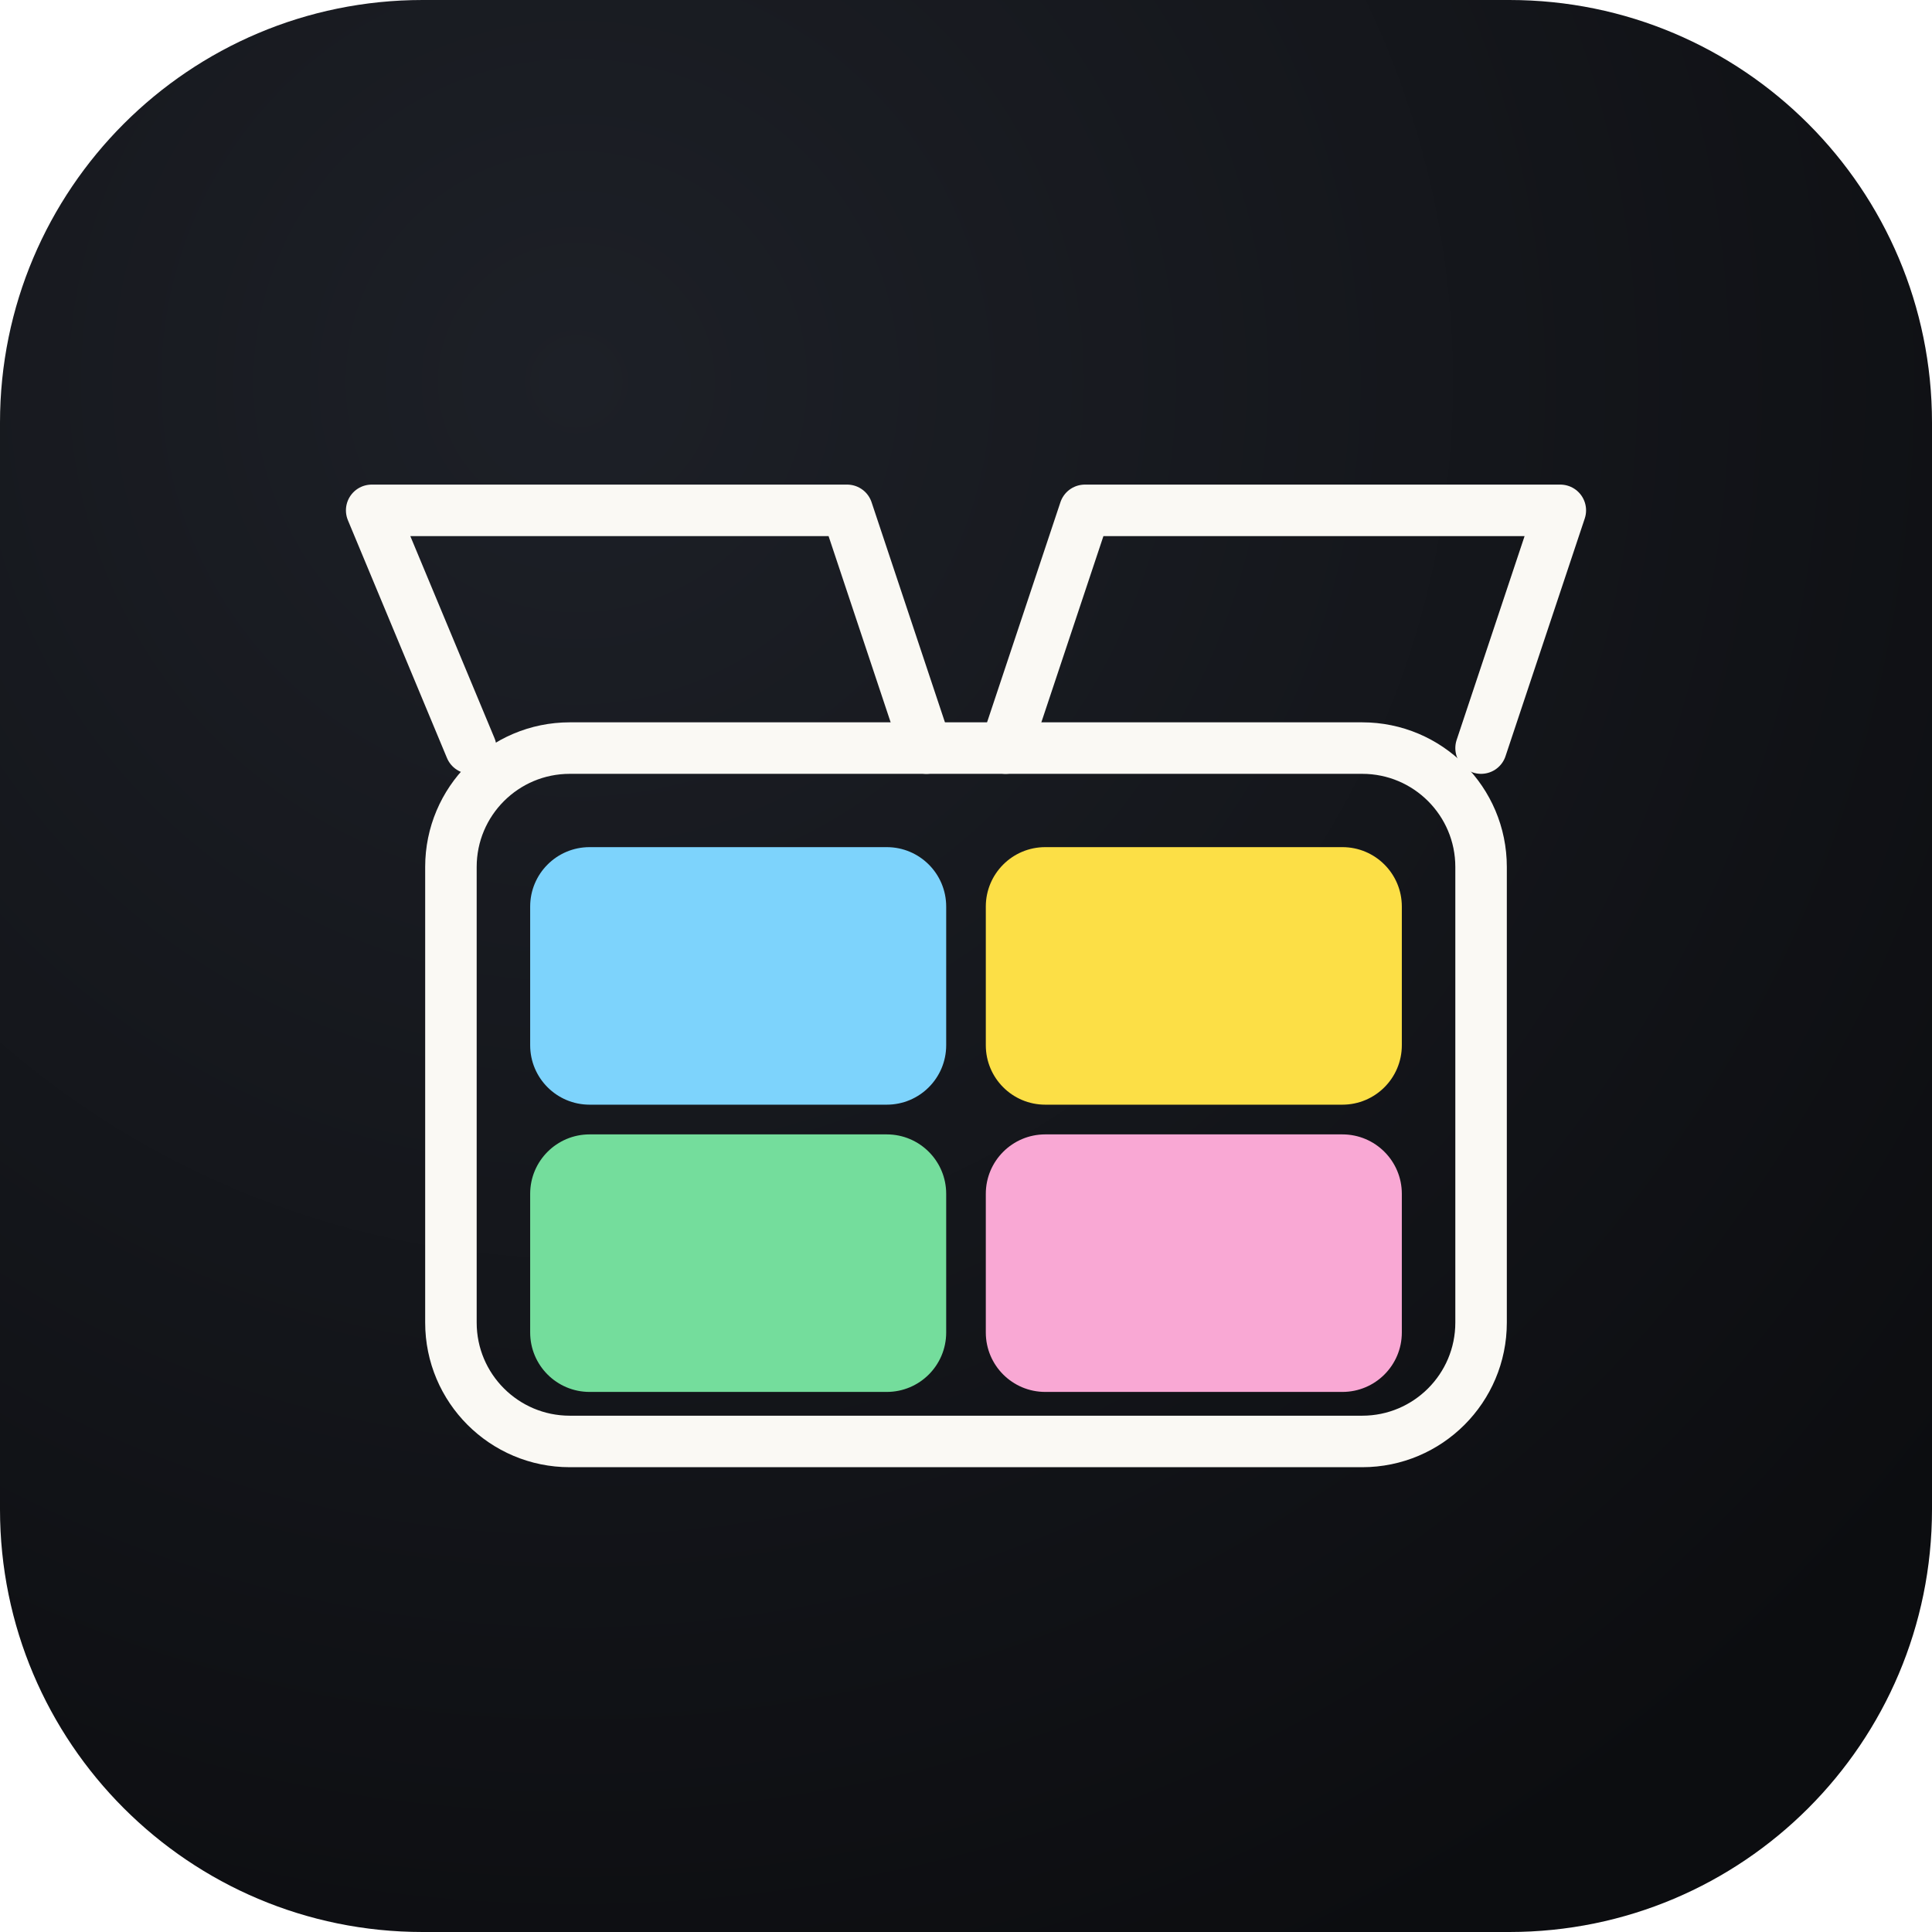
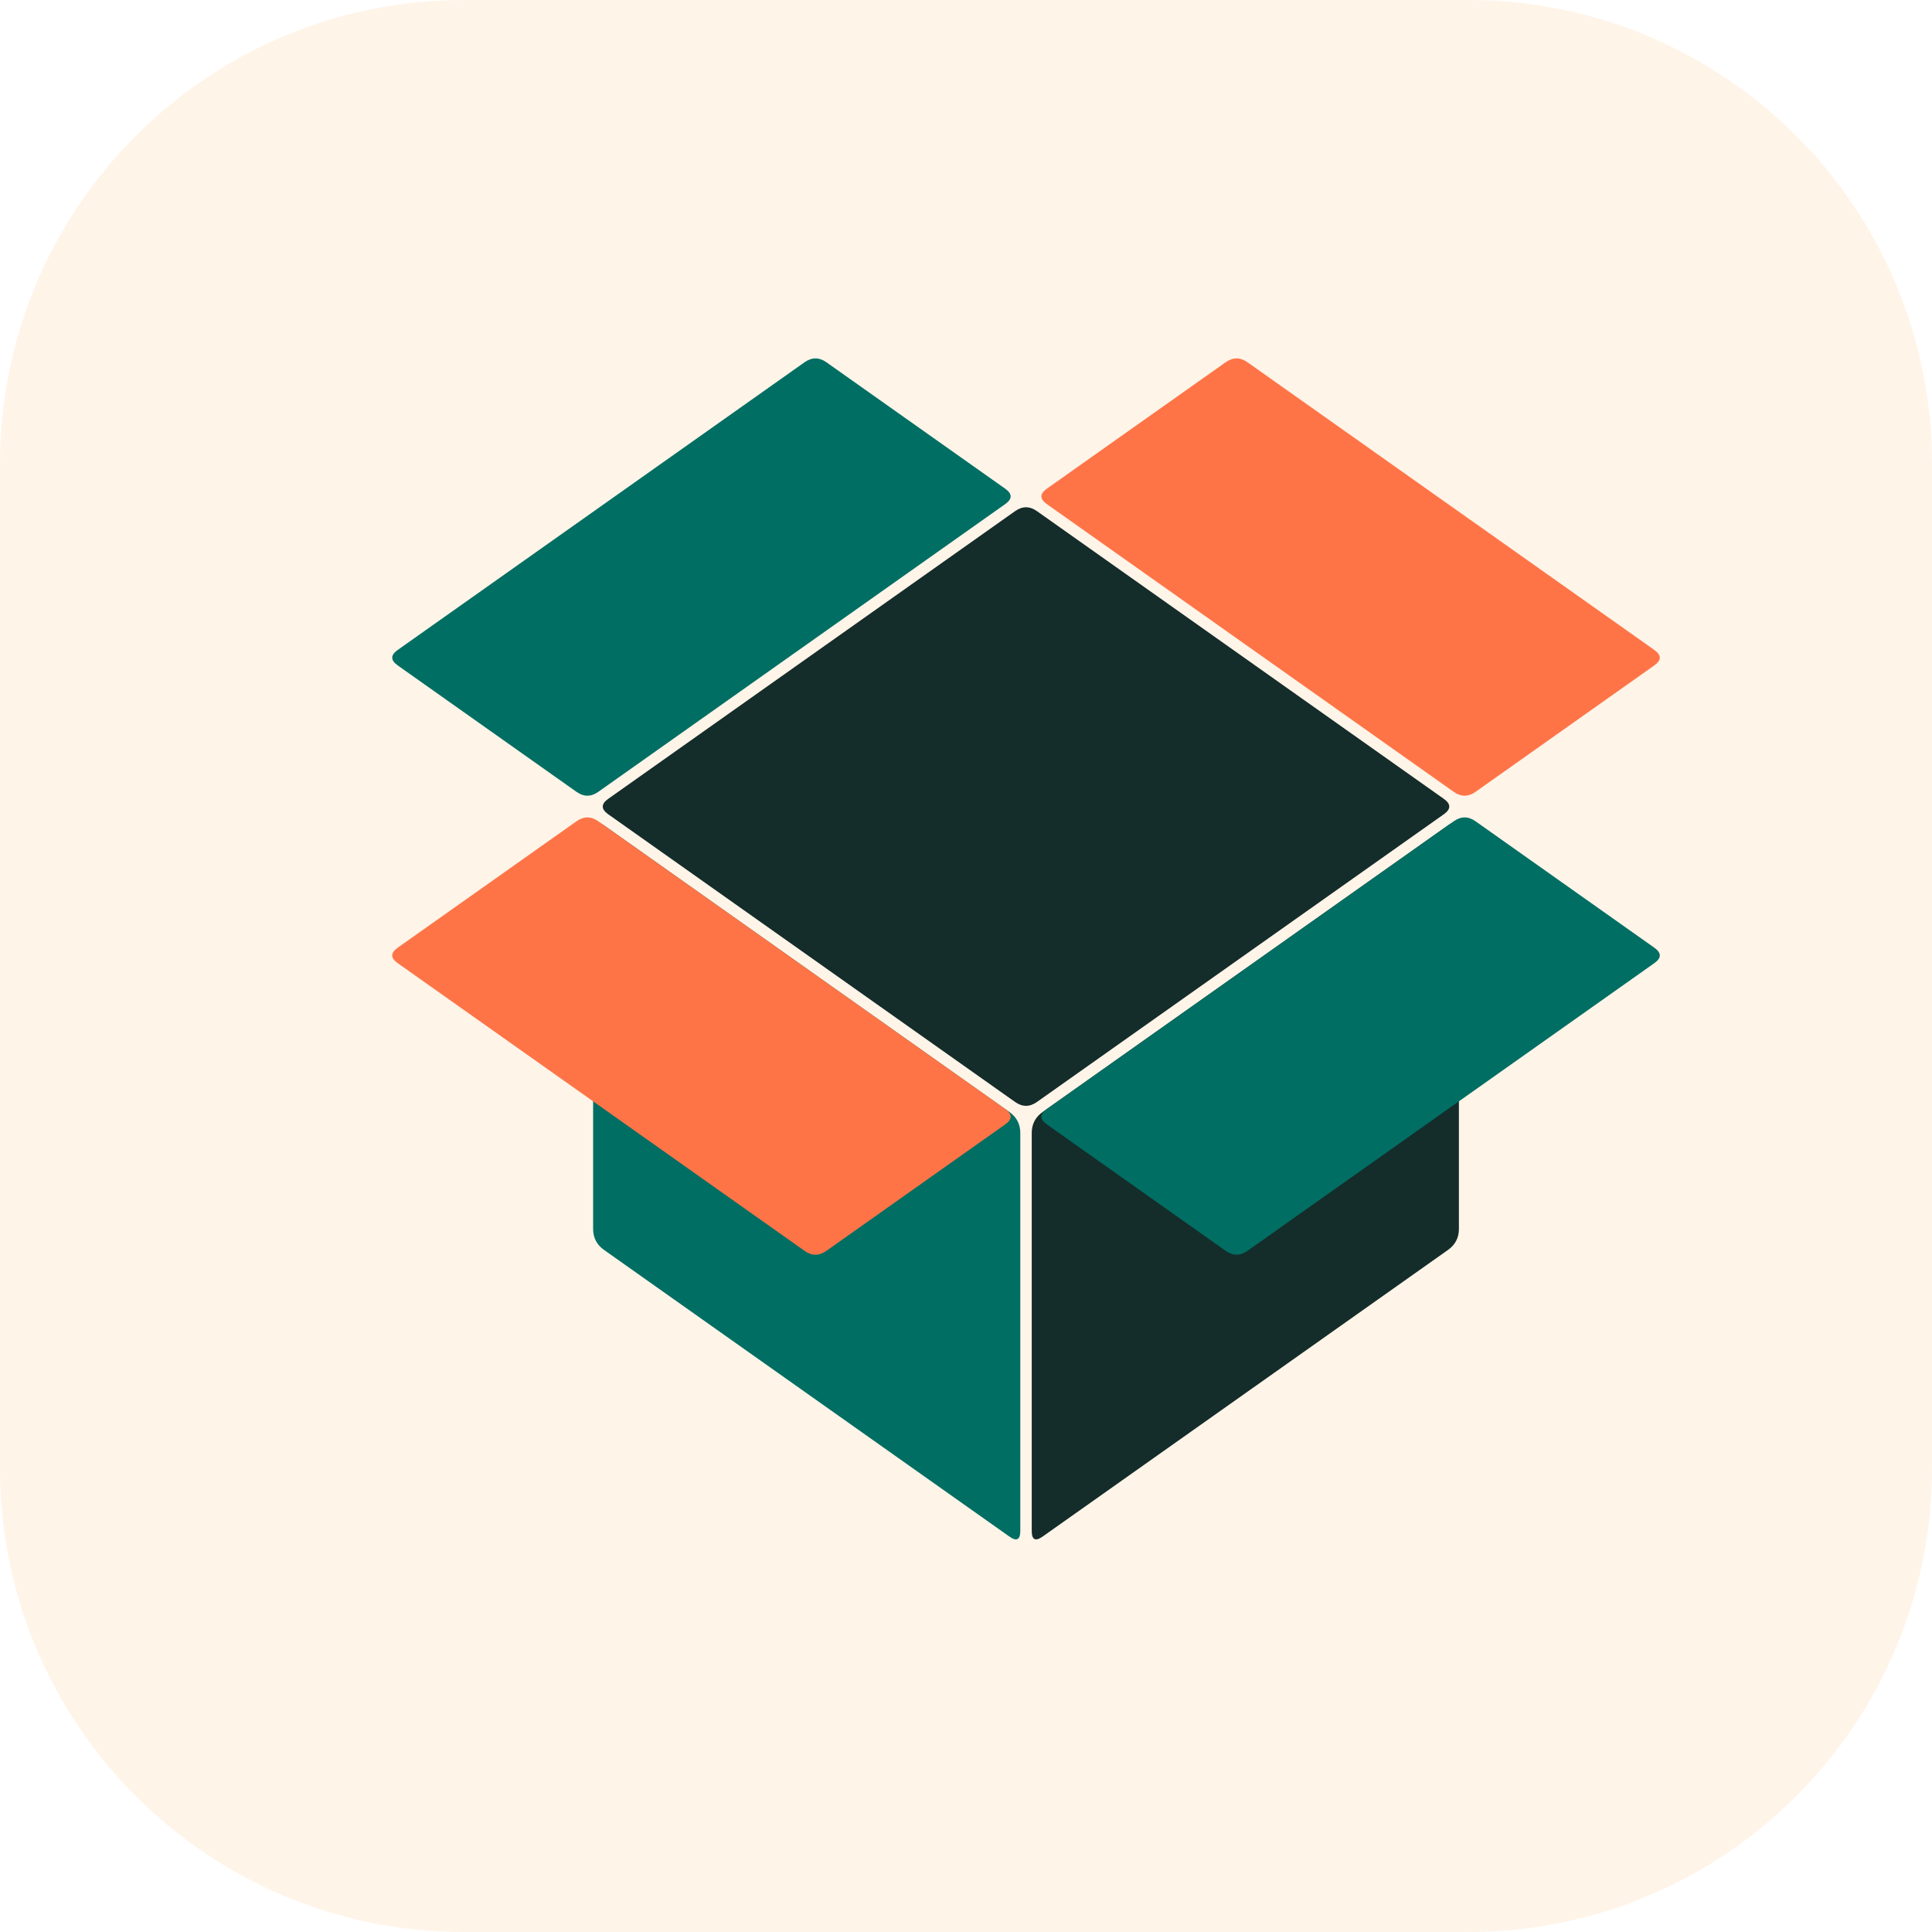
- <svg xmlns="http://www.w3.org/2000/svg" viewBox="0 0 64 64" width="512" height="512">
-   <defs>
-     <radialGradient id="bg" cx="30%" cy="20%" r="90%">
-       <stop offset="0" stop-color="#1d2027" />
-       <stop offset="1" stop-color="#0c0d10" />
-     </radialGradient>
-   </defs>
-   <rect width="64" height="64" rx="14" fill="url(#bg)" />
-   <g transform="translate(11 11) scale(0.65625)" fill="none">
-     <path d="M7 21 L2 9 H26 L30 21" stroke="#faf9f4" stroke-width="2.6" stroke-linejoin="round" stroke-linecap="round" />
-     <path d="M34 21 L38 9 H62 L58 21" stroke="#faf9f4" stroke-width="2.6" stroke-linejoin="round" stroke-linecap="round" />
-     <rect x="6" y="21" width="52" height="35" rx="6" stroke="#faf9f4" stroke-width="2.6" />
-     <rect x="10" y="26" width="21" height="13" rx="3" fill="#7dd3fc" />
-     <rect x="33" y="26" width="21" height="13" rx="3" fill="#fcdf46" />
-     <rect x="10" y="40.5" width="21" height="13" rx="3" fill="#74dd9c" />
-     <rect x="33" y="40.5" width="21" height="13" rx="3" fill="#f9a8d4" />
-   </g>
+ <svg xmlns="http://www.w3.org/2000/svg" viewBox="0 0 300 300" width="300" height="300" role="img" aria-labelledby="t">
+   <path fill="#FFF4E8" d="M72 0L228 0C267.764 0 300 32.236 300 72L300 228C300 267.764 267.764 300 228 300L72 300C32.235 300 0 267.764 0 228L0 72C0 32.236 32.235 0 72 0Z" />
+   <path fill="#006E63" d="M92.099 129.035C92.099 127.651 92.664 127.359 93.794 128.157L156.735 172.664C157.865 173.462 158.43 174.554 158.43 175.937L158.43 237.717C158.43 239.101 157.865 239.393 156.735 238.594L93.794 194.088C92.664 193.289 92.099 192.198 92.099 190.814L92.099 129.035Z" />
+   <path fill="#142C2A" d="M160.208 175.937C160.208 174.554 160.773 173.462 161.903 172.664L224.844 128.157C225.974 127.359 226.538 127.651 226.538 129.035L226.538 190.814C226.538 192.198 225.974 193.289 224.844 194.088L161.903 238.594C160.773 239.393 160.208 239.101 160.208 237.717L160.208 175.937Z" />
+   <path fill="#142C2A" d="M157.624 79.368C158.754 78.57 159.884 78.57 161.014 79.368L224.193 124.043C225.323 124.842 225.323 125.641 224.193 126.44L161.014 171.114C159.884 171.913 158.754 171.913 157.624 171.114L94.445 126.44C93.315 125.641 93.315 124.842 94.445 124.043L157.624 79.368Z" />
+   <path fill="#006E63" d="M156.084 75.882C157.214 76.681 157.214 77.48 156.084 78.279L92.905 122.954C91.775 123.753 90.645 123.753 89.515 122.954L61.753 103.322C60.623 102.523 60.623 101.725 61.753 100.926L124.932 56.251C126.062 55.453 127.192 55.453 128.321 56.251L156.084 75.882Z" />
+   <path fill="#FF7447" d="M229.123 122.954C227.993 123.753 226.863 123.753 225.733 122.954L162.554 78.279C161.424 77.48 161.424 76.681 162.554 75.882L190.317 56.251C191.446 55.453 192.576 55.453 193.706 56.251L256.885 100.926C258.015 101.725 258.015 102.523 256.885 103.322L229.123 122.954Z" />
+   <path fill="#FF7447" d="M89.515 127.529C90.645 126.73 91.775 126.73 92.905 127.529L156.084 172.203C157.214 173.002 157.214 173.801 156.084 174.599L128.321 194.231C127.192 195.03 126.062 195.03 124.932 194.231L61.753 149.556C60.623 148.757 60.623 147.959 61.753 147.16L89.515 127.529Z" />
+   <path fill="#006E63" d="M162.554 174.599C161.424 173.801 161.424 173.002 162.554 172.203L225.733 127.529C226.863 126.73 227.993 126.73 229.123 127.529L256.885 147.16C258.015 147.959 258.015 148.757 256.885 149.556L193.706 194.231C192.576 195.03 191.446 195.03 190.317 194.231L162.554 174.599Z" />
</svg>
